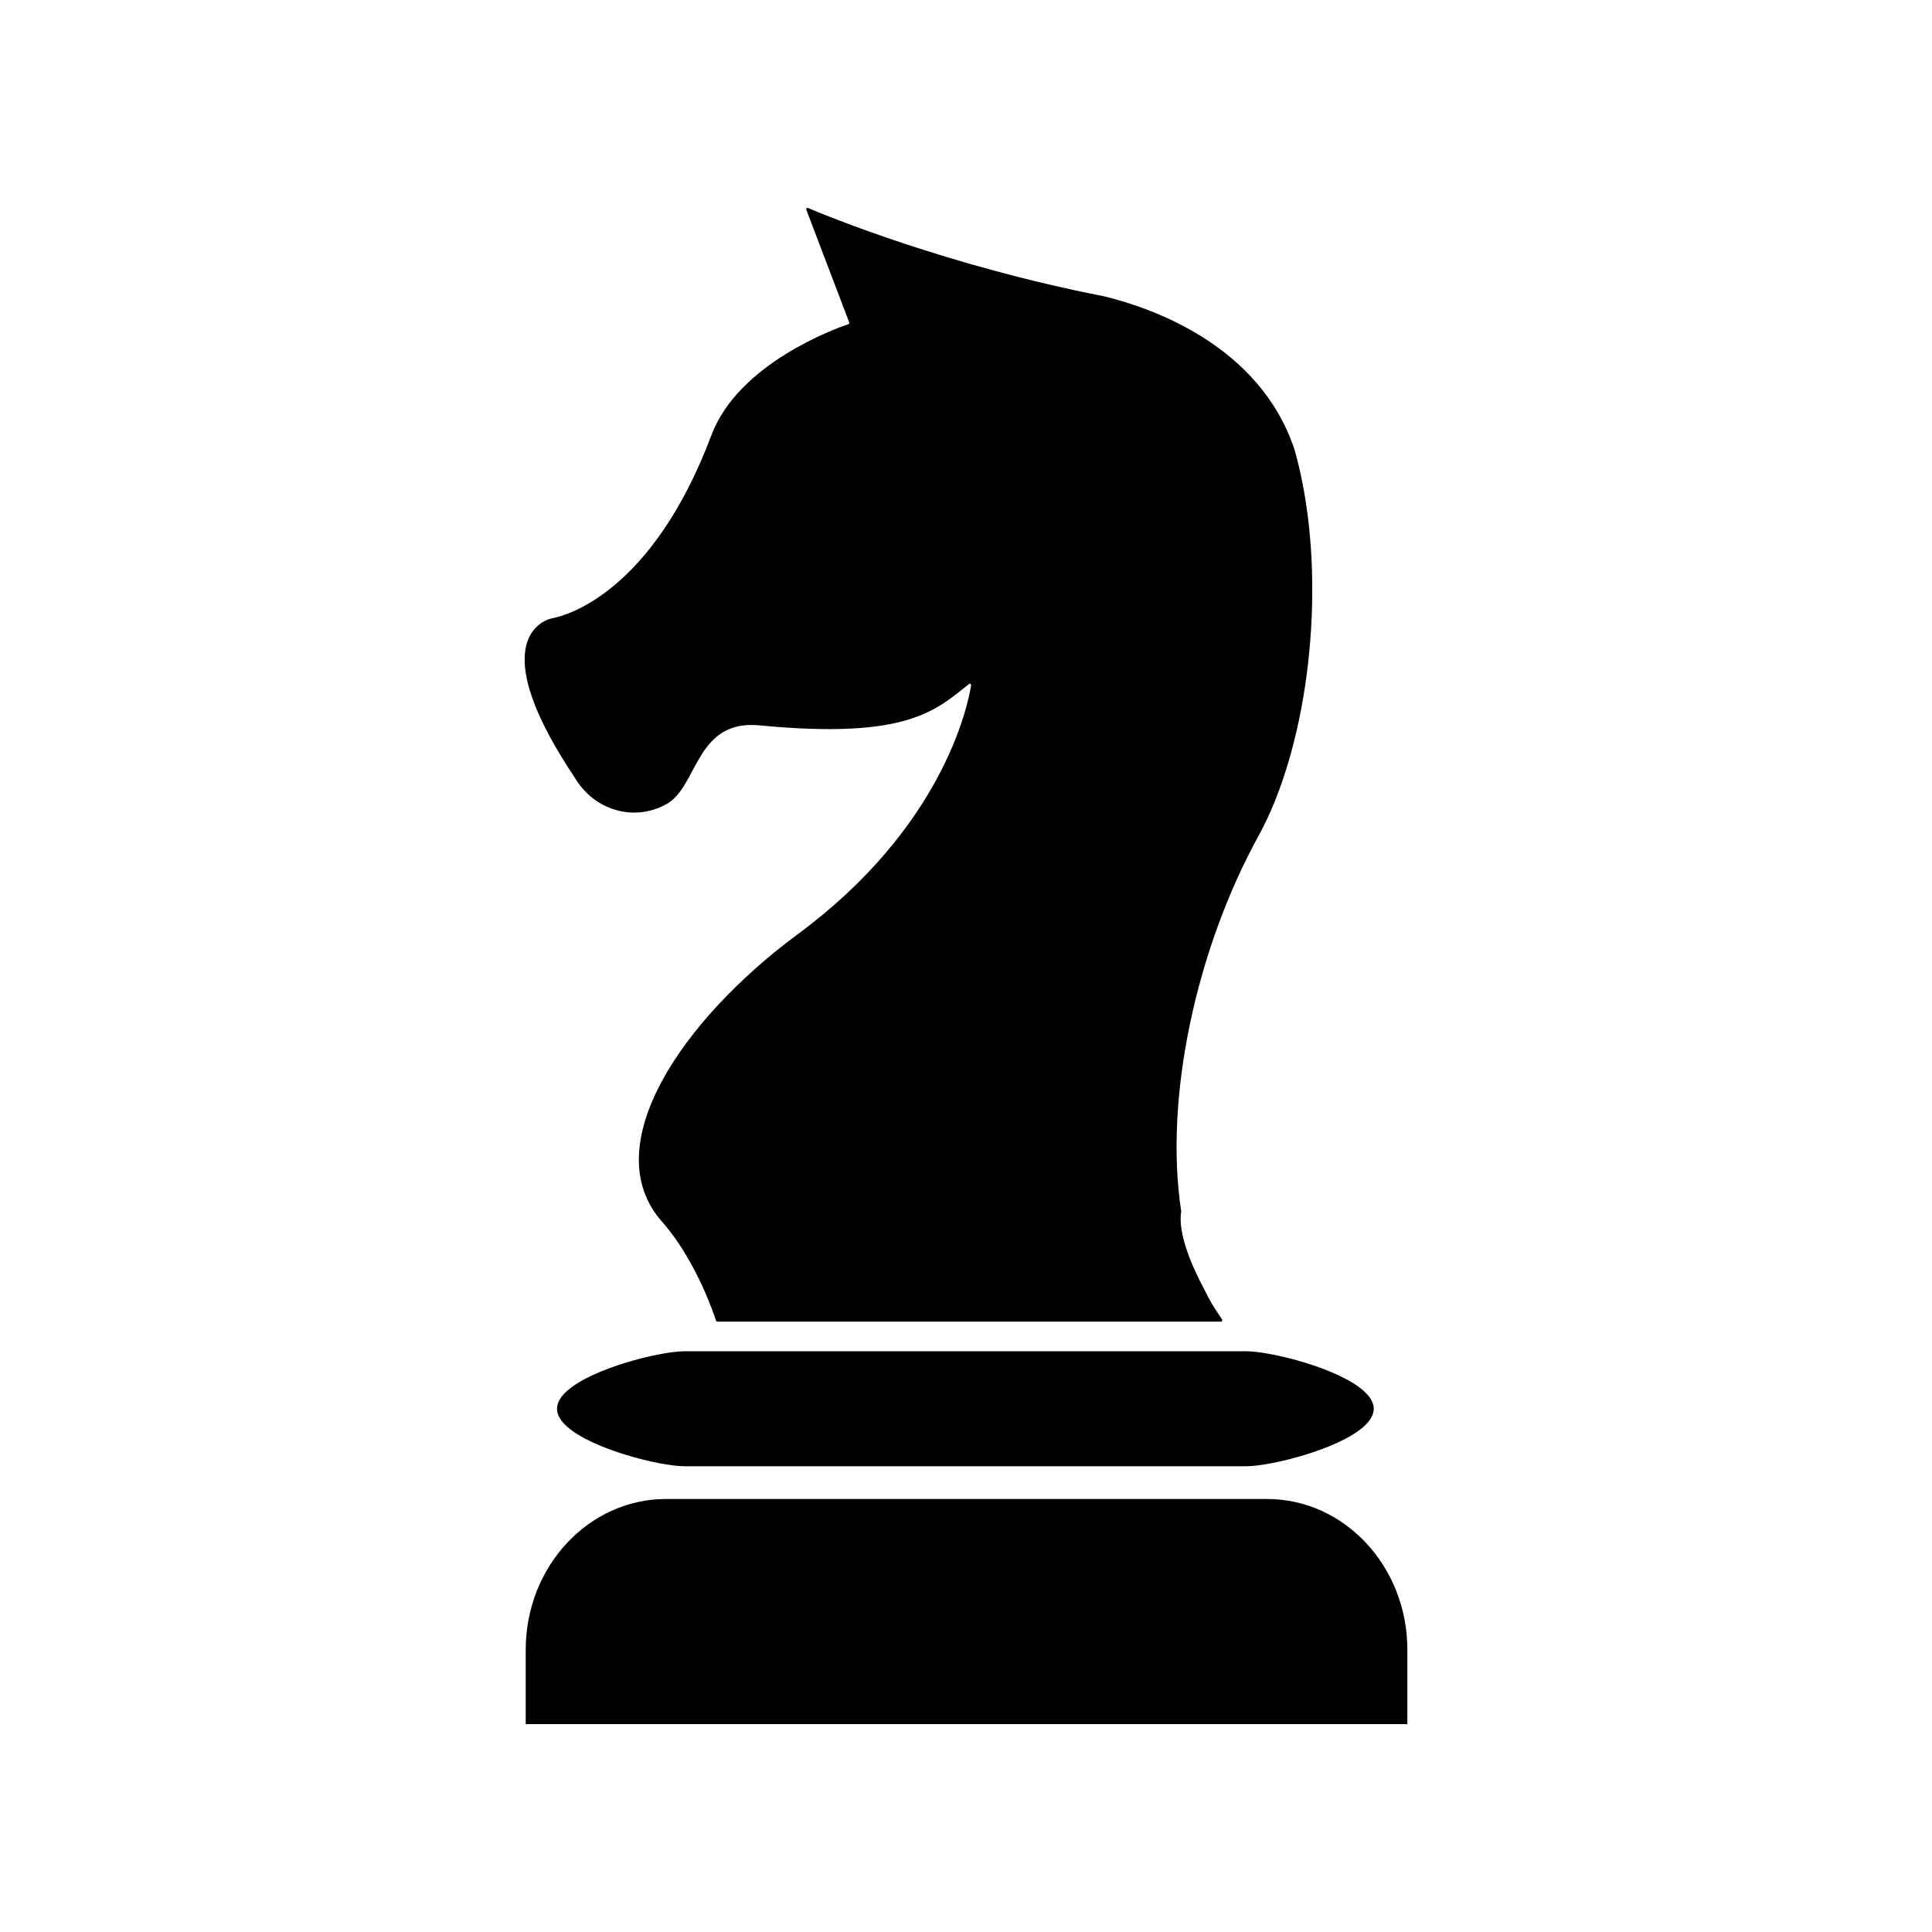
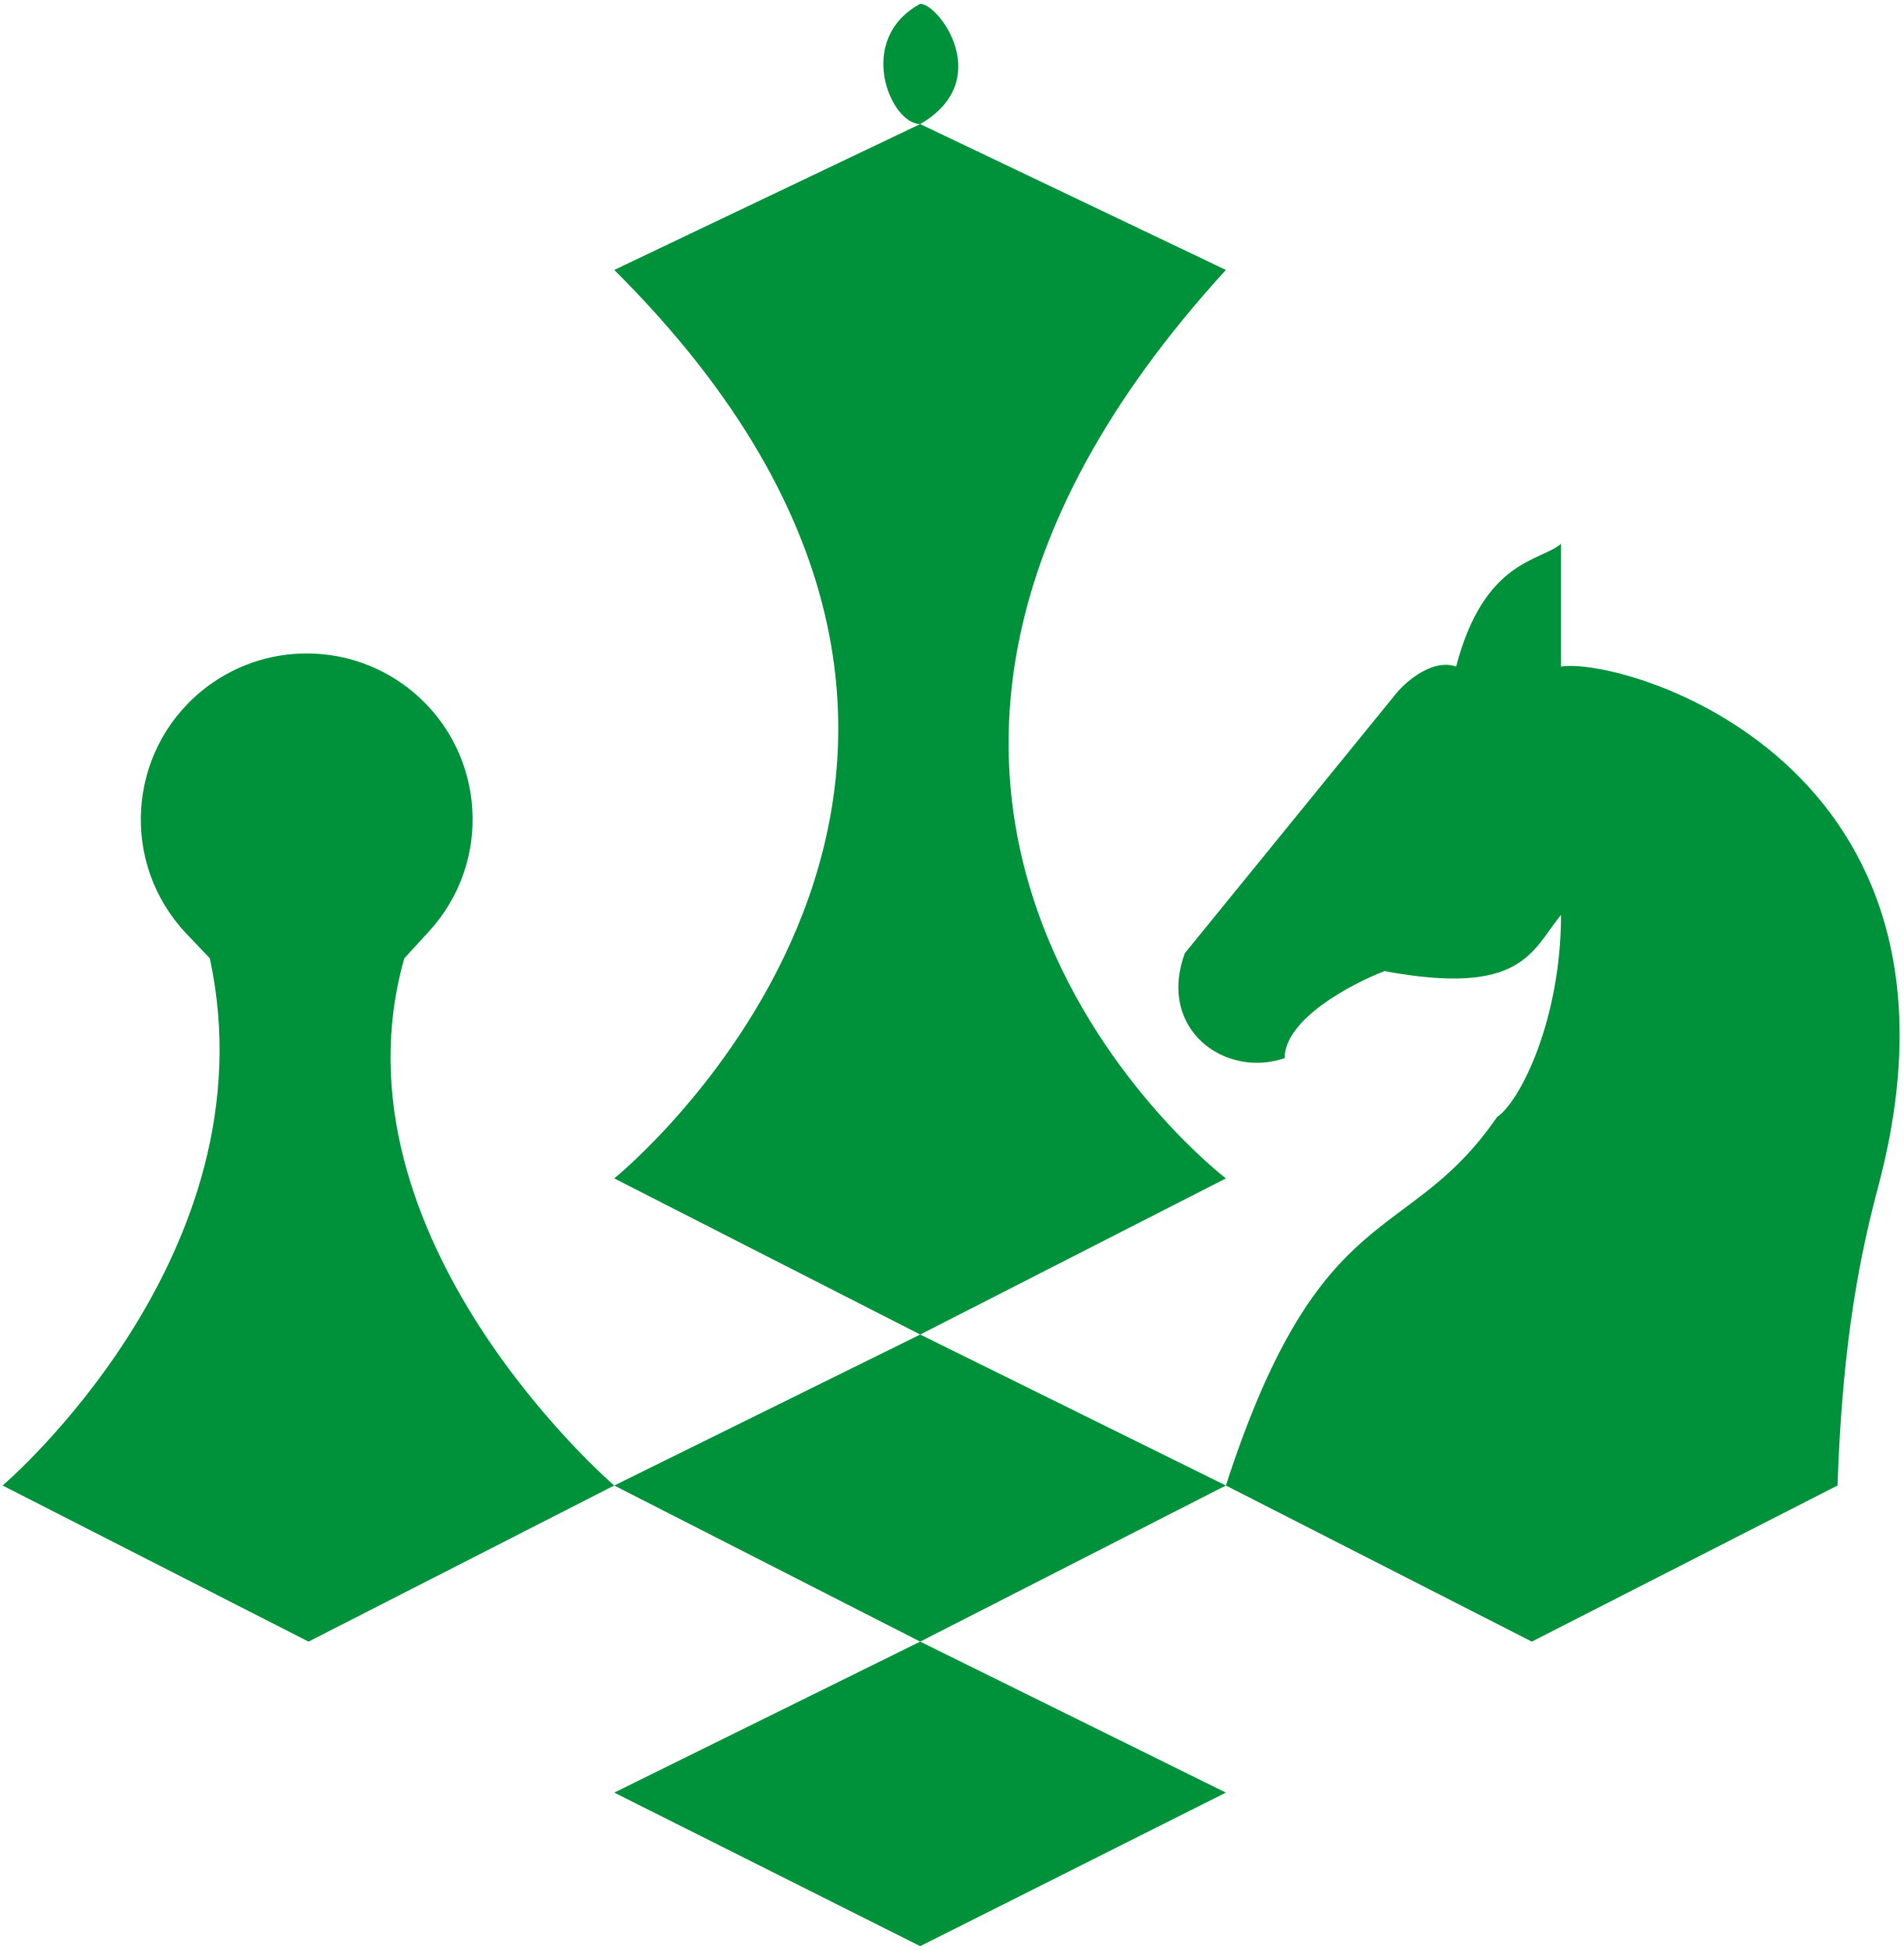
- <svg xmlns="http://www.w3.org/2000/svg" version="1.1" id="Layer_1" x="0px" y="0px" viewBox="0 0 2030 2030" style="enable-background:new 0 0 2030 2030;" xml:space="preserve">
-   <g>
-     <path d="M1331.279,1575.031H1015.57H699.861c-81.445,0-147.47,70.941-147.47,158.451v78.109h463.179h463.179v-78.109   C1478.749,1645.972,1412.724,1575.031,1331.279,1575.031z" />
-     <path d="M1368.769,508.639c-2.377-12.241-5.182-24.171-8.438-35.697c-36.431-111.022-152.199-149.996-200.322-161.625   c-165.071-32.284-292.291-84.839-311.082-92.82c-0.009-0.003-0.019-0.007-0.029-0.01c-1.09-0.394-2.108,0.769-1.672,1.913   l45.037,118.287c0.3,0.789-0.086,1.685-0.843,1.94c-13.198,4.455-115.528,41.141-143.932,116.655   c-62.579,166.373-153.432,189.644-166.294,192.146c-2.77,0.539-5.487,1.384-8.049,2.642   c-16.358,8.036-52.206,41.078,30.735,164.936c20.569,34.729,62.404,46.778,96.443,27.885   c33.239-18.448,30.279-89.234,97.756-82.727c155.489,14.993,185.017-15.727,220.151-43.499c0.982-0.775,2.342,0.133,2.136,1.423   c-3.59,22.403-30.077,149.201-182.044,261.442c-121.324,89.609-212.723,222.991-142.742,302.093   c35.049,39.617,54.165,95.99,56.785,104.06c0.19,0.586,0.703,0.976,1.281,0.976h529.295c1.099,0,1.745-1.328,1.111-2.293   c-0.507-0.773-1.13-1.73-1.851-2.854c-6.36-8.953-12.017-18.657-16.995-29.016c-13.36-25.063-27.739-58.606-24.126-81.661   c0.023-0.149,0.024-0.299,0.001-0.448c-18.146-119.294,16.139-275.643,81.248-394.034c49.378-89.784,69.551-240.246,47.829-362.24   C1369.642,513.787,1369.178,511.296,1368.769,508.639z" />
-     <path d="M1336.816,1423.167c-8.467-1.646-16.042-2.723-22.037-3.144c-1.896-0.133-3.641-0.205-5.198-0.205H973.508h-254.38   c-1.557,0-3.302,0.071-5.197,0.205c-5.994,0.422-13.57,1.498-22.037,3.144c-42.255,8.217-106.629,30.655-106.629,57.051   c0,26.461,64.688,48.944,106.937,57.111c11.013,2.129,20.506,3.289,26.926,3.289h254.38h336.073c6.42,0,15.913-1.159,26.926-3.289   c42.249-8.168,106.937-30.651,106.937-57.111C1443.445,1453.822,1379.071,1431.384,1336.816,1423.167z" />
-   </g>
+ <svg xmlns="http://www.w3.org/2000/svg" width="372" height="381" viewBox="0 0 372 381" fill="none">
+   <path d="M120.013 290.247L179.79 260.747L239.515 290.247L179.79 320.748L120.013 290.247Z" fill="#00923A" />
+   <path d="M120.011 350.248L179.79 320.748L239.515 350.248L179.791 380.248L120.011 350.248Z" fill="#00923A" />
+   <path d="M0.504 290.246C0.504 290.246 53.497 245.243 40.994 187.24L36.426 182.431C23.486 168.81 24.801 147.073 39.281 135.103C51.419 125.069 69.018 125.209 80.989 135.441C94.931 147.357 96.215 168.459 83.82 181.977L78.994 187.24C63.497 241.743 120.006 290.246 120.006 290.246L60.281 320.747L0.504 290.246Z" fill="#00923A" />
+   <path d="M120.013 230.245C120.013 230.245 218.497 150.742 120.013 52.743L179.791 24.243L239.515 52.743C143.997 157.243 239.515 230.245 239.515 230.245L179.79 260.747L120.013 230.245Z" fill="#00923A" />
+   <path d="M299.292 320.748L359.017 290.247C359.997 260.747 363.817 243.742 366.997 231.742C388.997 148.742 316.997 128.242 304.997 130.242V106.242C300.997 109.742 289.997 109.242 284.497 130.242C280.097 128.642 274.997 132.909 272.997 135.242L231.497 186.242C225.997 201.242 239.515 210.742 250.997 206.742C250.997 199.142 263.997 192.242 270.497 189.742C297.497 194.742 299.292 185.742 304.997 178.742C304.997 199.242 296.997 215.242 292.497 218.242C274.997 243.742 257.997 233.242 239.515 290.247L299.292 320.748Z" fill="#00923A" />
+   <path d="M179.791 24.243C173.997 24.243 166.997 7.742 179.791 0.742C183.497 0.742 194.497 15.742 179.791 24.243Z" fill="#00923A" />
</svg>
